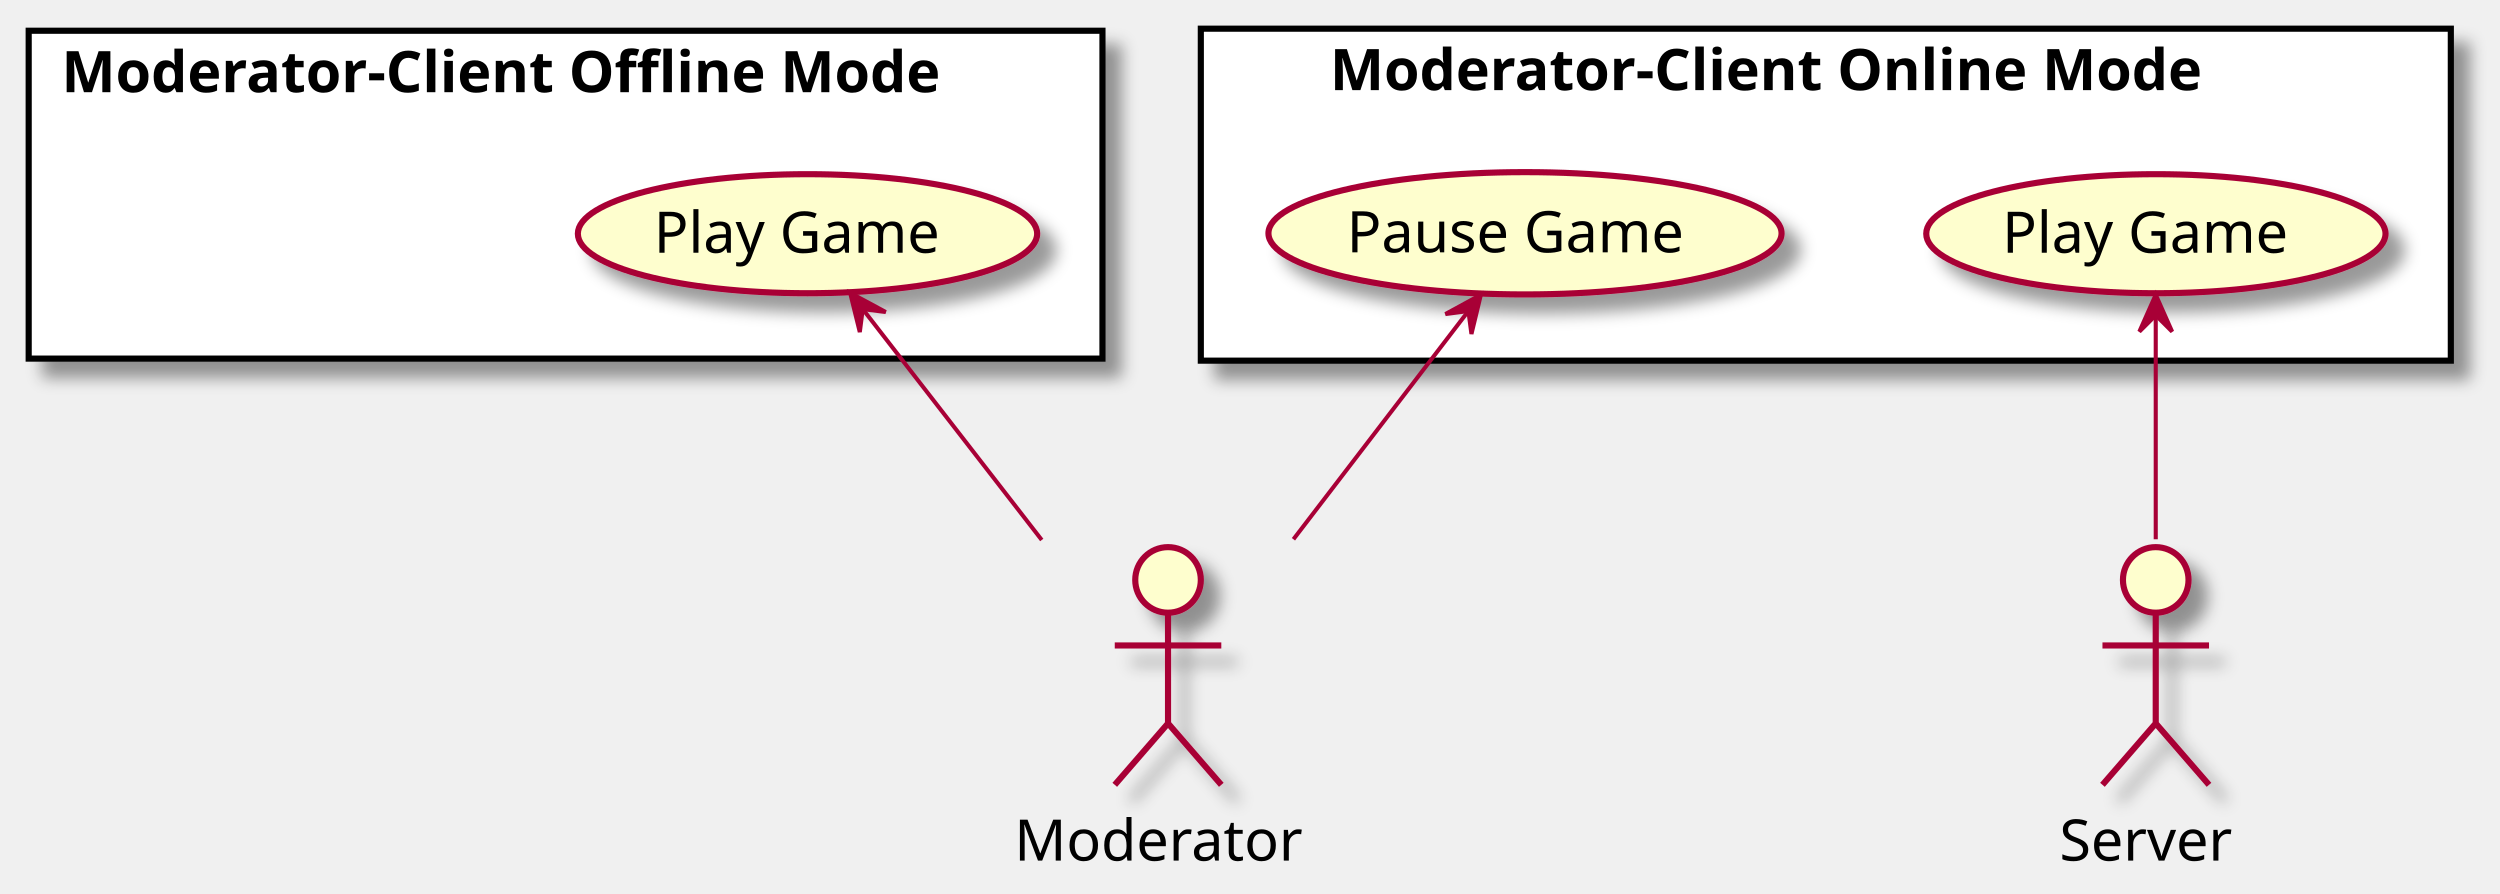
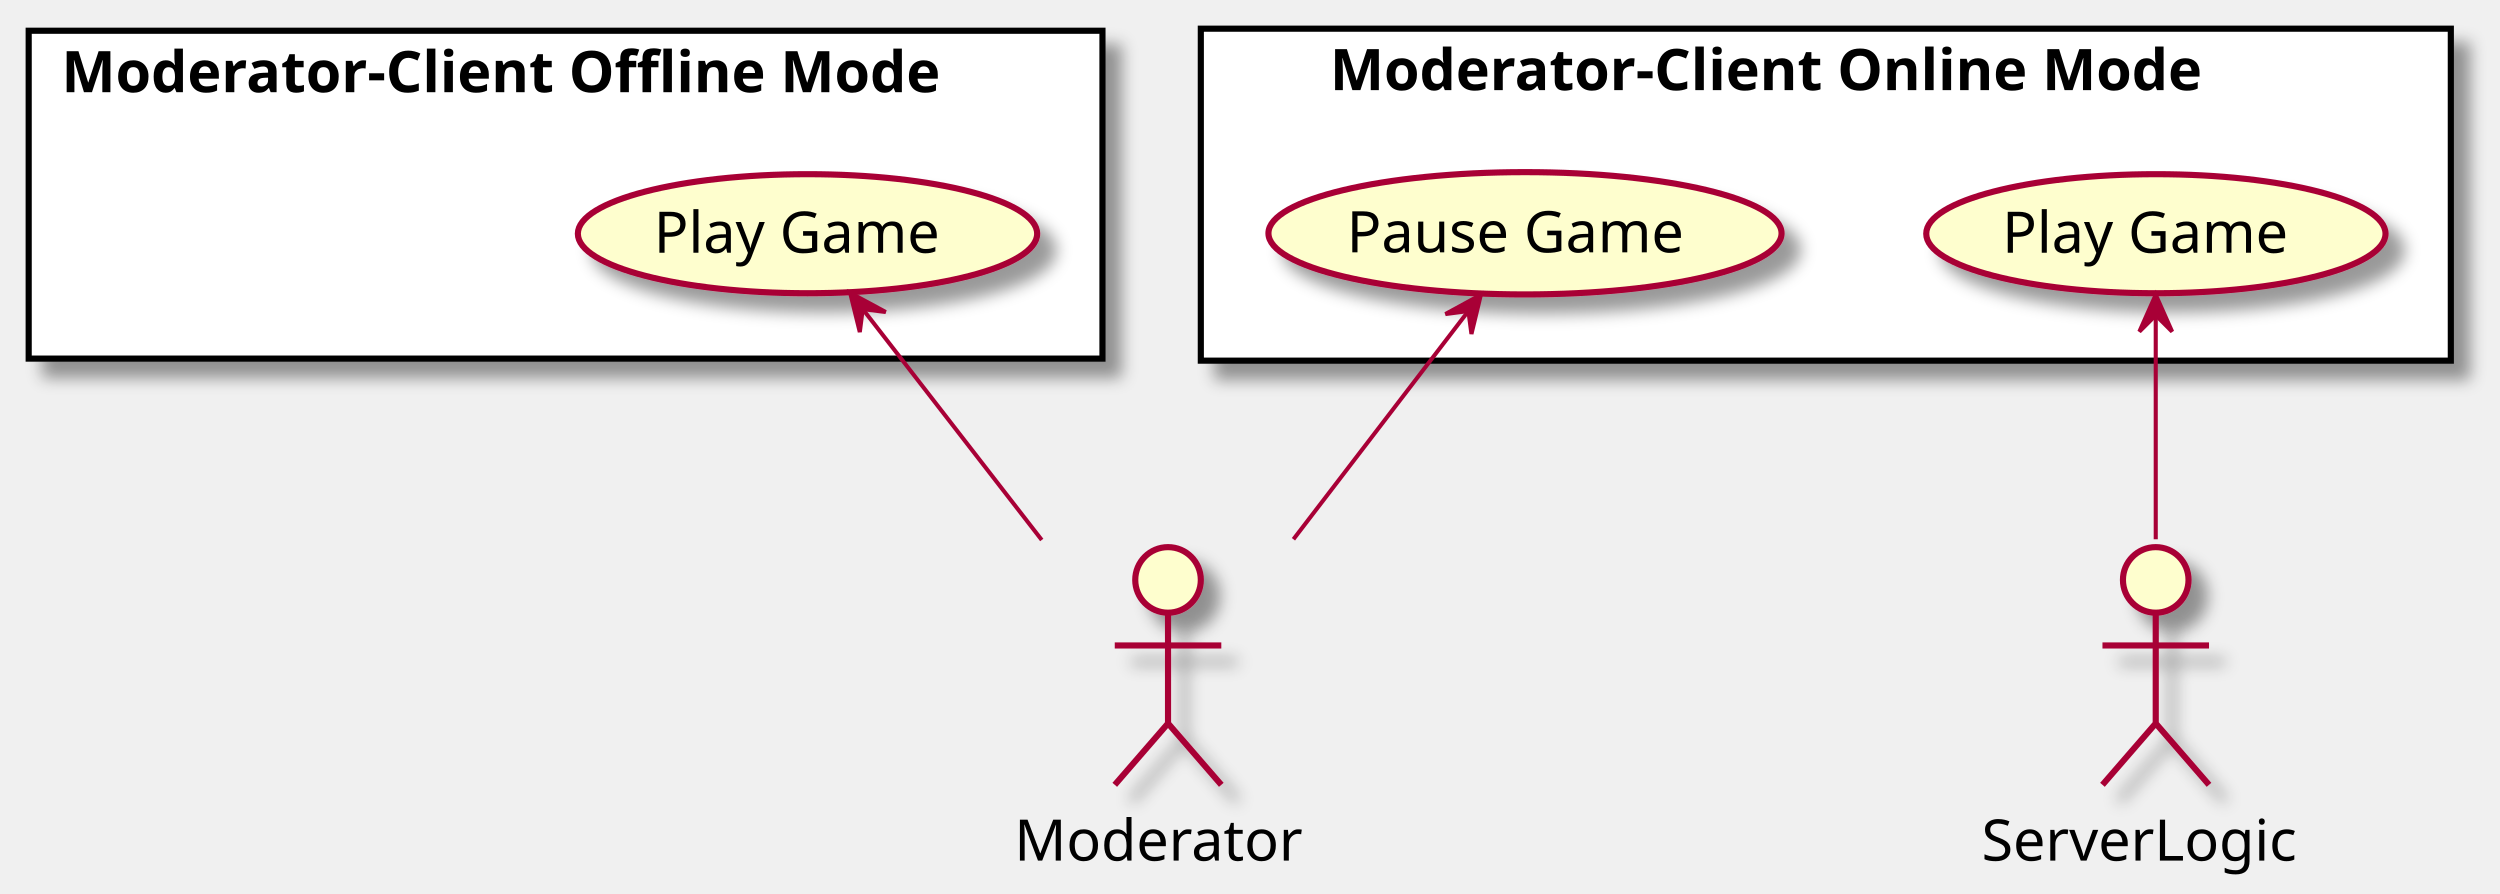
<svg xmlns="http://www.w3.org/2000/svg" contentScriptType="application/ecmascript" contentStyleType="text/css" height="218px" preserveAspectRatio="none" style="width:610px;height:218px;" version="1.1" viewBox="0 0 610 218" width="610px" zoomAndPan="magnify">
  <defs>
-     <filter height="300%" id="fw49d8qwyj7m4" width="300%" x="-1" y="-1">
+     <filter height="300%" id="ftylthp9bl10u" width="300%" x="-1" y="-1">
      <feGaussianBlur result="blurOut" stdDeviation="2.0" />
      <feColorMatrix in="blurOut" result="blurOut2" type="matrix" values="0 0 0 0 0 0 0 0 0 0 0 0 0 0 0 0 0 0 .4 0" />
      <feOffset dx="4.0" dy="4.0" in="blurOut2" result="blurOut3" />
      <feBlend in="SourceGraphic" in2="blurOut3" mode="normal" />
    </filter>
  </defs>
  <g>
-     <rect fill="#FFFFFF" filter="url(#fw49d8qwyj7m4)" height="81" style="stroke: #000000; stroke-width: 1.5;" width="305" x="293" y="7" />
+     <rect fill="#FFFFFF" filter="url(#ftylthp9bl10u)" height="81" style="stroke:#000000;stroke-width:1.5;" width="305" x="293" y="7" />
    <text fill="#000000" font-family="sans-serif" font-size="14" font-weight="bold" lengthAdjust="spacingAndGlyphs" textLength="242" x="324.5" y="21.995">Moderator-Client Online Mode</text>
-     <rect fill="#FFFFFF" filter="url(#fw49d8qwyj7m4)" height="80" style="stroke: #000000; stroke-width: 1.5;" width="262" x="7" y="7.5" />
+     <rect fill="#FFFFFF" filter="url(#ftylthp9bl10u)" height="80" style="stroke:#000000;stroke-width:1.5;" width="262" x="7" y="7.5" />
    <text fill="#000000" font-family="sans-serif" font-size="14" font-weight="bold" lengthAdjust="spacingAndGlyphs" textLength="246" x="15" y="22.495">Moderator-Client Offline Mode</text>
-     <ellipse cx="526.033" cy="57.024" fill="#FEFECE" filter="url(#fw49d8qwyj7m4)" rx="56.033" ry="14.524" style="stroke: #A80036; stroke-width: 1.5;" />
+     <ellipse cx="526.033" cy="57.024" fill="#FEFECE" filter="url(#ftylthp9bl10u)" rx="56.033" ry="14.524" style="stroke:#A80036;stroke-width:1.5;" />
    <text fill="#000000" font-family="sans-serif" font-size="14" lengthAdjust="spacingAndGlyphs" textLength="75" x="488.533" y="61.672">Play Game</text>
-     <ellipse cx="372.1" cy="56.92" fill="#FEFECE" filter="url(#fw49d8qwyj7m4)" rx="62.6" ry="14.92" style="stroke: #A80036; stroke-width: 1.5;" />
+     <ellipse cx="372.1" cy="56.92" fill="#FEFECE" filter="url(#ftylthp9bl10u)" rx="62.6" ry="14.92" style="stroke:#A80036;stroke-width:1.5;" />
    <text fill="#000000" font-family="sans-serif" font-size="14" lengthAdjust="spacingAndGlyphs" textLength="87" x="328.6" y="61.569">Pause Game</text>
-     <ellipse cx="197.033" cy="57.024" fill="#FEFECE" filter="url(#fw49d8qwyj7m4)" rx="56.033" ry="14.524" style="stroke: #A80036; stroke-width: 1.5;" />
+     <ellipse cx="197.033" cy="57.024" fill="#FEFECE" filter="url(#ftylthp9bl10u)" rx="56.033" ry="14.524" style="stroke:#A80036;stroke-width:1.5;" />
    <text fill="#000000" font-family="sans-serif" font-size="14" lengthAdjust="spacingAndGlyphs" textLength="75" x="159.533" y="61.672">Play Game</text>
-     <ellipse cx="526" cy="141.5" fill="#FEFECE" filter="url(#fw49d8qwyj7m4)" rx="8" ry="8" style="stroke: #A80036; stroke-width: 1.5;" />
-     <path d="M526,149.5 L526,176.5 M513,157.5 L539,157.5 M526,176.5 L513,191.5 M526,176.5 L539,191.5 " fill="none" filter="url(#fw49d8qwyj7m4)" style="stroke: #A80036; stroke-width: 1.5;" />
-     <text fill="#000000" font-family="sans-serif" font-size="14" lengthAdjust="spacingAndGlyphs" textLength="47" x="502.5" y="209.995">Server</text>
-     <ellipse cx="285" cy="141.5" fill="#FEFECE" filter="url(#fw49d8qwyj7m4)" rx="8" ry="8" style="stroke: #A80036; stroke-width: 1.5;" />
-     <path d="M285,149.5 L285,176.5 M272,157.5 L298,157.5 M285,176.5 L272,191.5 M285,176.5 L298,191.5 " fill="none" filter="url(#fw49d8qwyj7m4)" style="stroke: #A80036; stroke-width: 1.5;" />
+     <ellipse cx="526" cy="141.5" fill="#FEFECE" filter="url(#ftylthp9bl10u)" rx="8" ry="8" style="stroke:#A80036;stroke-width:1.5;" />
+     <path d="M526,149.5 L526,176.5 M513,157.5 L539,157.5 M526,176.5 L513,191.5 M526,176.5 L539,191.5 " fill="none" filter="url(#ftylthp9bl10u)" style="stroke:#A80036;stroke-width:1.5;" />
+     <text fill="#000000" font-family="sans-serif" font-size="14" lengthAdjust="spacingAndGlyphs" textLength="85" x="483.5" y="209.995">ServerLogic</text>
+     <ellipse cx="285" cy="141.5" fill="#FEFECE" filter="url(#ftylthp9bl10u)" rx="8" ry="8" style="stroke:#A80036;stroke-width:1.5;" />
+     <path d="M285,149.5 L285,176.5 M272,157.5 L298,157.5 M285,176.5 L272,191.5 M285,176.5 L298,191.5 " fill="none" filter="url(#ftylthp9bl10u)" style="stroke:#A80036;stroke-width:1.5;" />
    <text fill="#000000" font-family="sans-serif" font-size="14" lengthAdjust="spacingAndGlyphs" textLength="75" x="247.5" y="209.995">Moderator</text>
-     <path d="M526,77.09 C526,91.946 526,113.078 526,131.584 " fill="none" id="md-backto-SC" style="stroke: #A80036; stroke-width: 1.0;" />
-     <polygon fill="#A80036" points="526,71.917,522,80.917,526,76.917,530,80.917,526,71.917" style="stroke: #A80036; stroke-width: 1.0;" />
-     <path d="M358.256,75.93 C346.834,90.832 330.155,112.591 315.596,131.584 " fill="none" id="cp-backto-P" style="stroke: #A80036; stroke-width: 1.0;" />
-     <polygon fill="#A80036" points="361.332,71.917,352.683,76.627,358.291,75.886,359.032,81.494,361.332,71.917" style="stroke: #A80036; stroke-width: 1.0;" />
-     <path d="M210.558,75.487 C222.154,90.443 239.283,112.535 254.187,131.758 " fill="none" id="md2-backto-P" style="stroke: #A80036; stroke-width: 1.0;" />
-     <polygon fill="#A80036" points="207.44,71.466,209.792,81.03,210.503,75.418,216.115,76.129,207.44,71.466" style="stroke: #A80036; stroke-width: 1.0;" />
+     <path d="M526,77.09 C526,91.946 526,113.078 526,131.584 " fill="none" id="md-backto-SC" style="stroke:#A80036;stroke-width:1.0;" />
+     <polygon fill="#A80036" points="526,71.917,522,80.917,526,76.917,530,80.917,526,71.917" style="stroke:#A80036;stroke-width:1.0;" />
+     <path d="M358.256,75.93 C346.834,90.832 330.155,112.591 315.596,131.584 " fill="none" id="cp-backto-P" style="stroke:#A80036;stroke-width:1.0;" />
+     <polygon fill="#A80036" points="361.332,71.917,352.683,76.627,358.291,75.886,359.032,81.494,361.332,71.917" style="stroke:#A80036;stroke-width:1.0;" />
+     <path d="M210.558,75.487 C222.154,90.443 239.283,112.535 254.187,131.758 " fill="none" id="md2-backto-P" style="stroke:#A80036;stroke-width:1.0;" />
+     <polygon fill="#A80036" points="207.44,71.466,209.792,81.03,210.503,75.418,216.115,76.129,207.44,71.466" style="stroke:#A80036;stroke-width:1.0;" />
  </g>
</svg>
